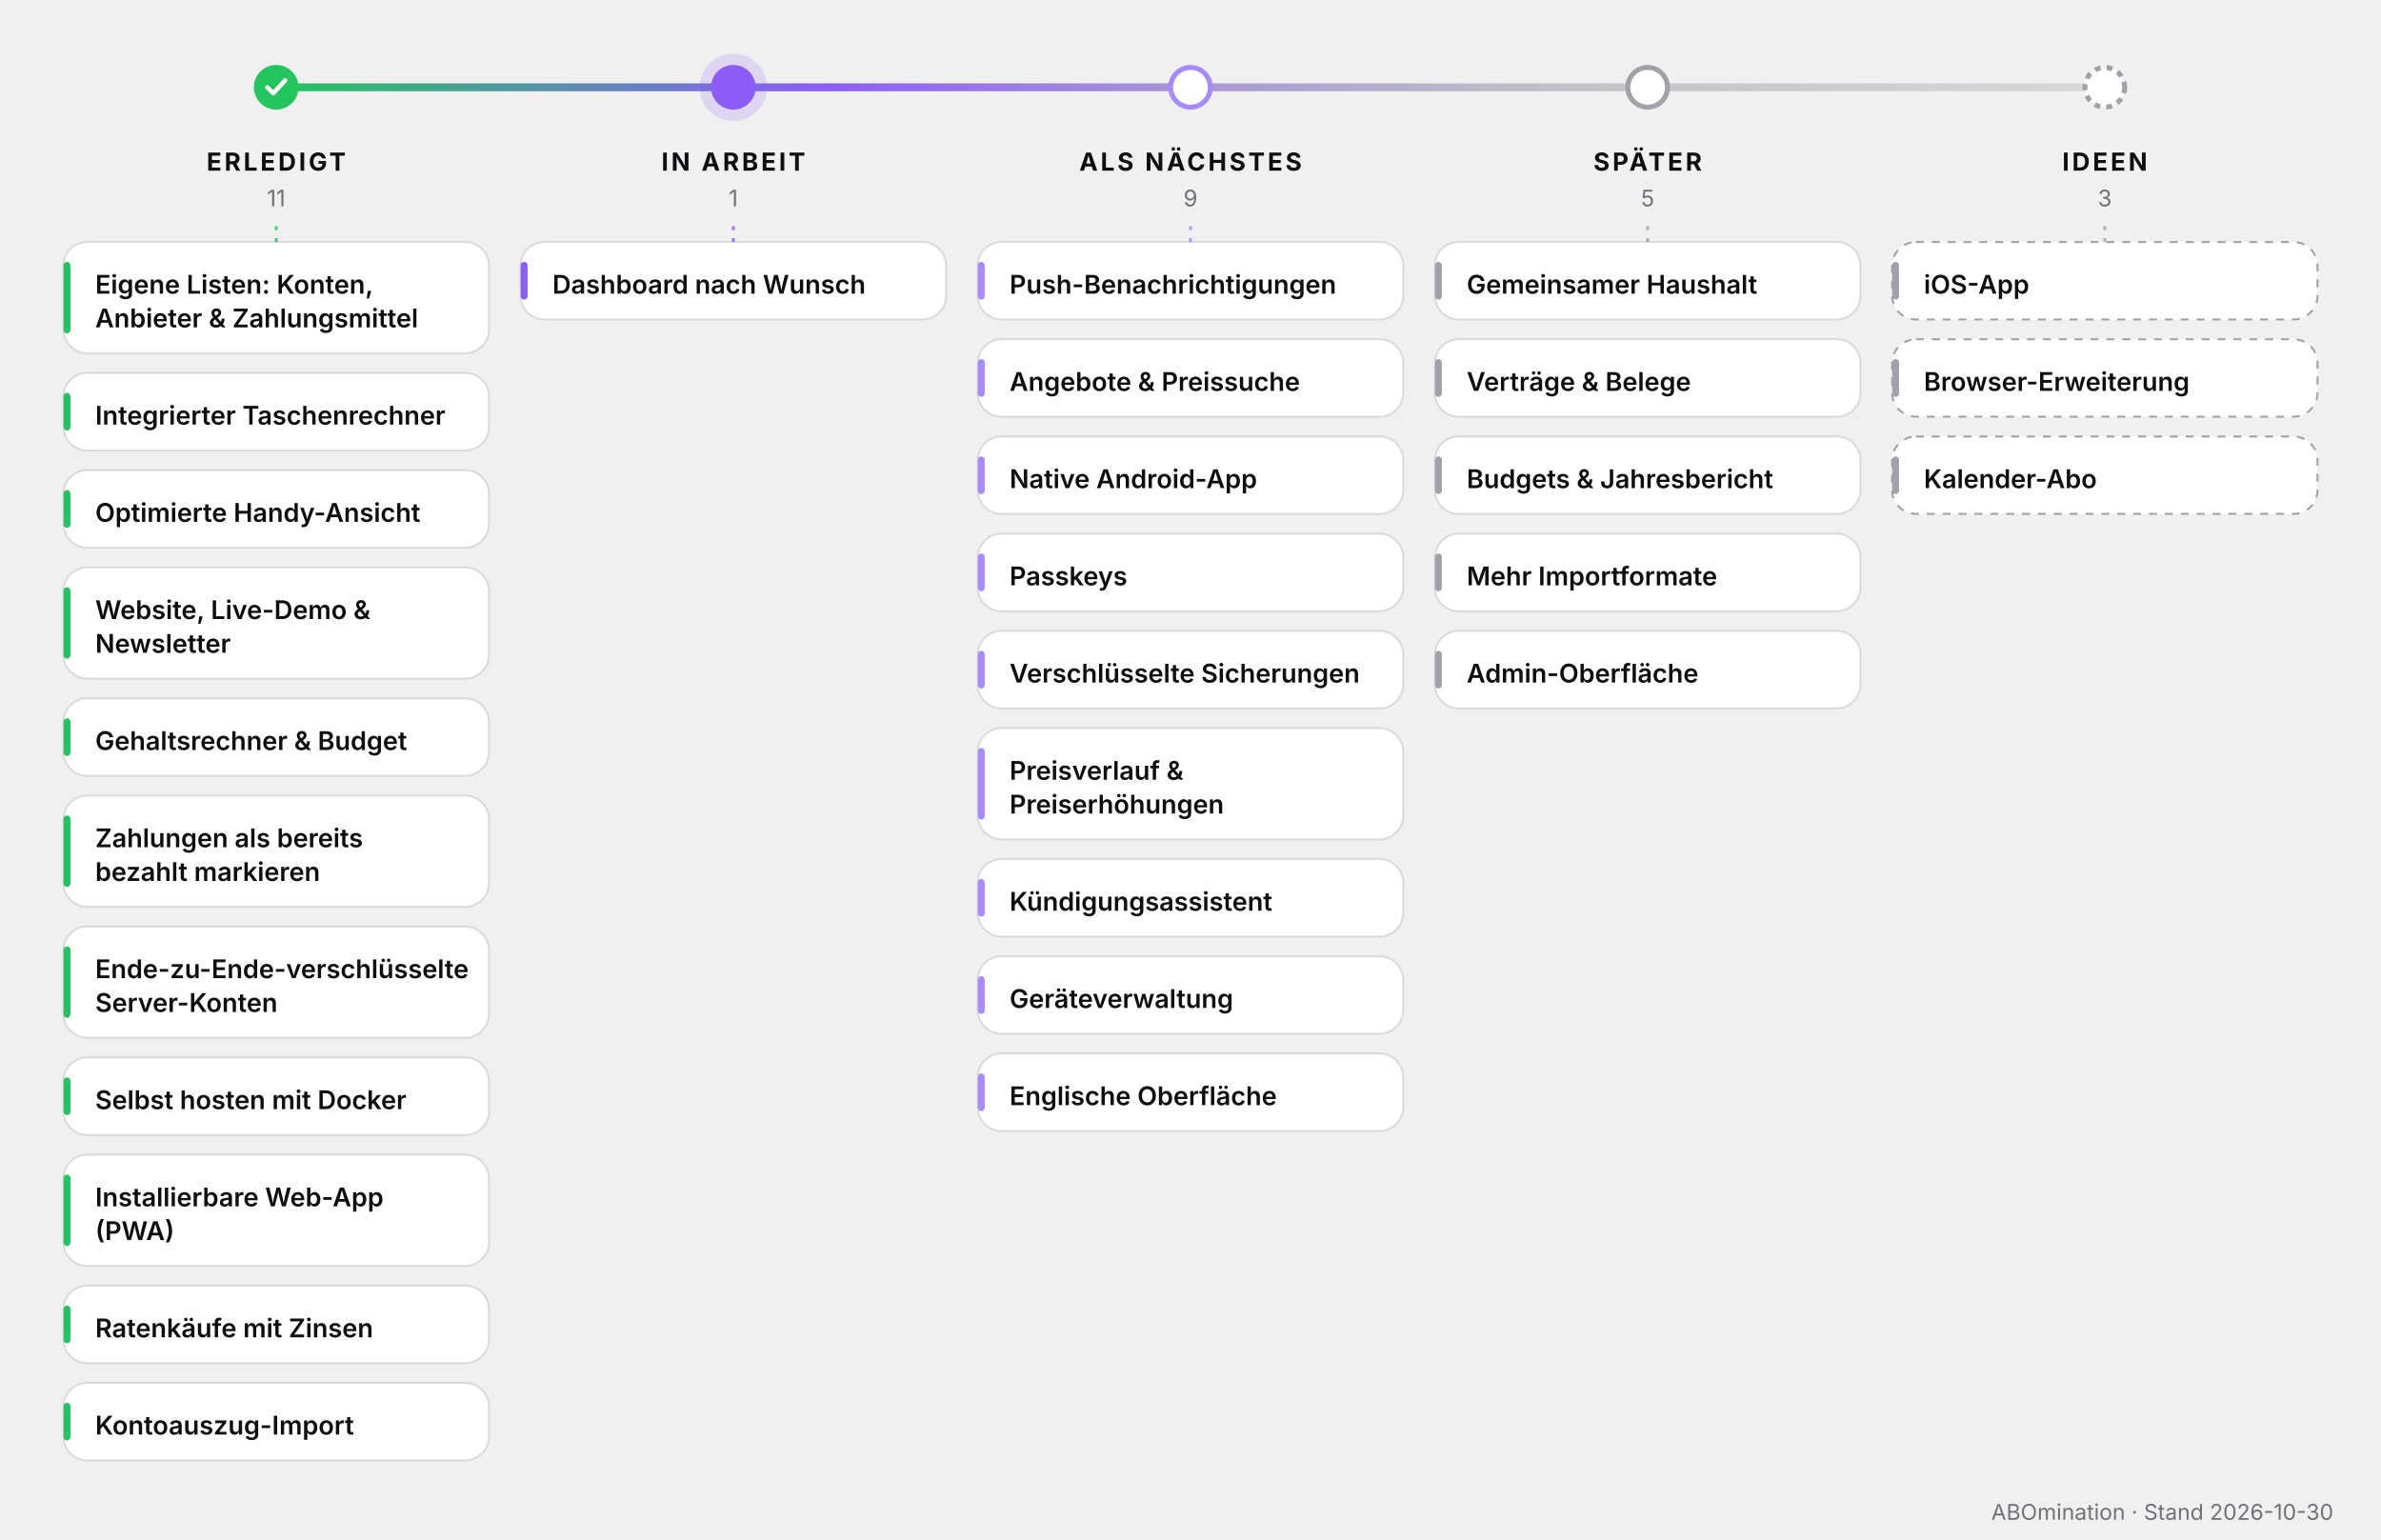
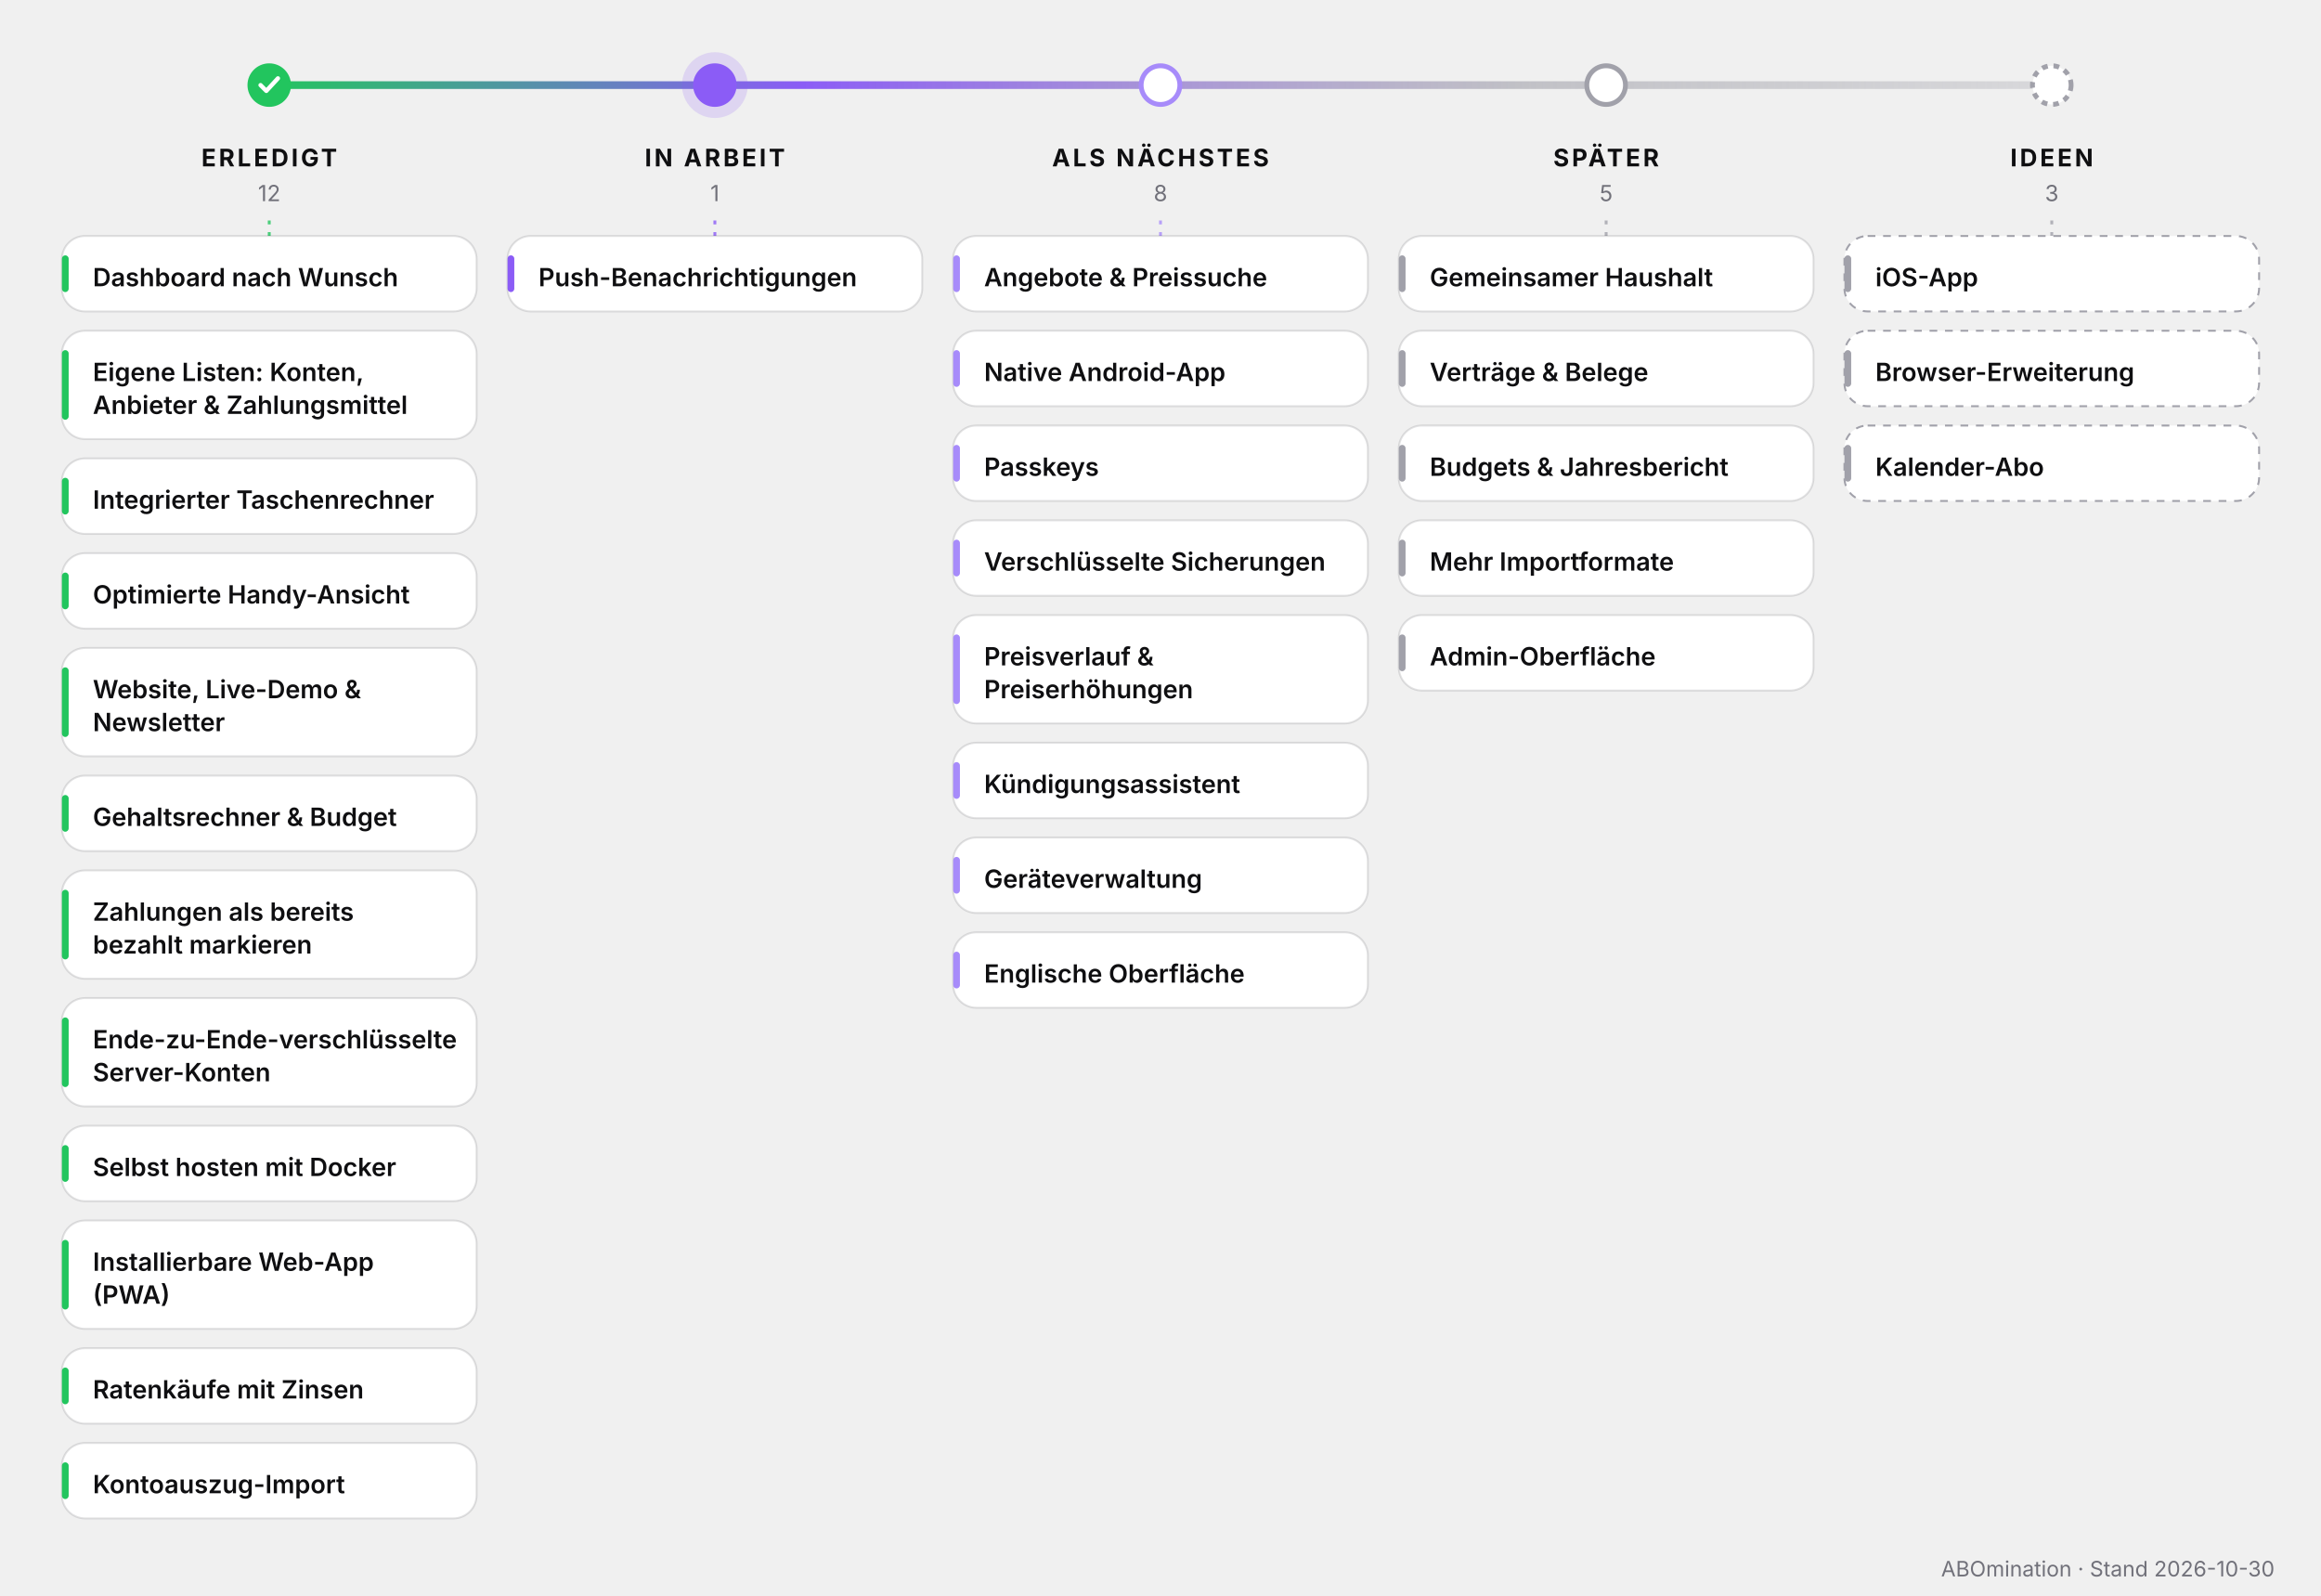
- <svg xmlns="http://www.w3.org/2000/svg" width="1200" height="776" viewBox="0 0 1200 776" role="img" aria-label="Roadmap-Übersicht">
+ <svg xmlns="http://www.w3.org/2000/svg" width="1200" height="825" viewBox="0 0 1200 825" role="img" aria-label="Roadmap-Übersicht">
  <defs>
    <linearGradient id="track" x1="0" x2="1">
      <stop offset="0" stop-color="#22c55e" />
      <stop offset="0.3" stop-color="#8b5cf6" />
      <stop offset="0.7" stop-color="#a1a1aa" stop-opacity="0.6" />
      <stop offset="1" stop-color="#a1a1aa" stop-opacity="0.3" />
    </linearGradient>
  </defs>
  <rect x="139.2" y="42" width="921.6" height="4" rx="2" fill="url(#track)" />
  <circle cx="139.2" cy="44" r="10" fill="#22c55e" stroke="#22c55e" stroke-width="2.5" />
  <path d="M134.7 44 l3 3 l6 -6.5" fill="none" stroke="#fff" stroke-width="2.2" stroke-linecap="round" stroke-linejoin="round" />
  <text x="139.2" y="86" text-anchor="middle" font-family="Inter, 'Segoe UI', system-ui, -apple-system, Helvetica, Arial, sans-serif" font-size="12.5" font-weight="700" letter-spacing="1.4" fill="#0f0f11">ERLEDIGT</text>
-   <text x="139.2" y="104" text-anchor="middle" font-family="Inter, 'Segoe UI', system-ui, -apple-system, Helvetica, Arial, sans-serif" font-size="11.5" fill="#71717a">11</text>
+   <text x="139.2" y="104" text-anchor="middle" font-family="Inter, 'Segoe UI', system-ui, -apple-system, Helvetica, Arial, sans-serif" font-size="11.5" fill="#71717a">12</text>
  <line x1="139.2" y1="114" x2="139.2" y2="122" stroke="#22c55e" stroke-width="1.5" stroke-dasharray="2 4" stroke-opacity="0.8" />
  <g>
-     <rect x="32" y="122" width="214.4" height="56" rx="12" fill="#ffffff" stroke="rgba(15,15,17,0.12)" />
-     <rect x="32" y="132" width="3.5" height="36" rx="1.75" fill="#22c55e" />
-     <text x="48" y="148" font-family="Inter, 'Segoe UI', system-ui, -apple-system, Helvetica, Arial, sans-serif" font-size="13" font-weight="600" fill="#0f0f11">Eigene Listen: Konten,</text>
-     <text x="48" y="165" font-family="Inter, 'Segoe UI', system-ui, -apple-system, Helvetica, Arial, sans-serif" font-size="13" font-weight="600" fill="#0f0f11">Anbieter &amp; Zahlungsmittel</text>
+     <rect x="32" y="122" width="214.4" height="39" rx="12" fill="#ffffff" stroke="rgba(15,15,17,0.12)" />
+     <rect x="32" y="132" width="3.5" height="19" rx="1.75" fill="#22c55e" />
+     <text x="48" y="148" font-family="Inter, 'Segoe UI', system-ui, -apple-system, Helvetica, Arial, sans-serif" font-size="13" font-weight="600" fill="#0f0f11">Dashboard nach Wunsch</text>
  </g>
  <g>
-     <rect x="32" y="188" width="214.4" height="39" rx="12" fill="#ffffff" stroke="rgba(15,15,17,0.12)" />
-     <rect x="32" y="198" width="3.5" height="19" rx="1.75" fill="#22c55e" />
-     <text x="48" y="214" font-family="Inter, 'Segoe UI', system-ui, -apple-system, Helvetica, Arial, sans-serif" font-size="13" font-weight="600" fill="#0f0f11">Integrierter Taschenrechner</text>
+     <rect x="32" y="171" width="214.4" height="56" rx="12" fill="#ffffff" stroke="rgba(15,15,17,0.12)" />
+     <rect x="32" y="181" width="3.5" height="36" rx="1.75" fill="#22c55e" />
+     <text x="48" y="197" font-family="Inter, 'Segoe UI', system-ui, -apple-system, Helvetica, Arial, sans-serif" font-size="13" font-weight="600" fill="#0f0f11">Eigene Listen: Konten,</text>
+     <text x="48" y="214" font-family="Inter, 'Segoe UI', system-ui, -apple-system, Helvetica, Arial, sans-serif" font-size="13" font-weight="600" fill="#0f0f11">Anbieter &amp; Zahlungsmittel</text>
  </g>
  <g>
    <rect x="32" y="237" width="214.4" height="39" rx="12" fill="#ffffff" stroke="rgba(15,15,17,0.12)" />
    <rect x="32" y="247" width="3.5" height="19" rx="1.75" fill="#22c55e" />
-     <text x="48" y="263" font-family="Inter, 'Segoe UI', system-ui, -apple-system, Helvetica, Arial, sans-serif" font-size="13" font-weight="600" fill="#0f0f11">Optimierte Handy-Ansicht</text>
+     <text x="48" y="263" font-family="Inter, 'Segoe UI', system-ui, -apple-system, Helvetica, Arial, sans-serif" font-size="13" font-weight="600" fill="#0f0f11">Integrierter Taschenrechner</text>
  </g>
  <g>
-     <rect x="32" y="286" width="214.4" height="56" rx="12" fill="#ffffff" stroke="rgba(15,15,17,0.12)" />
-     <rect x="32" y="296" width="3.5" height="36" rx="1.75" fill="#22c55e" />
-     <text x="48" y="312" font-family="Inter, 'Segoe UI', system-ui, -apple-system, Helvetica, Arial, sans-serif" font-size="13" font-weight="600" fill="#0f0f11">Website, Live-Demo &amp;</text>
-     <text x="48" y="329" font-family="Inter, 'Segoe UI', system-ui, -apple-system, Helvetica, Arial, sans-serif" font-size="13" font-weight="600" fill="#0f0f11">Newsletter</text>
+     <rect x="32" y="286" width="214.4" height="39" rx="12" fill="#ffffff" stroke="rgba(15,15,17,0.12)" />
+     <rect x="32" y="296" width="3.5" height="19" rx="1.75" fill="#22c55e" />
+     <text x="48" y="312" font-family="Inter, 'Segoe UI', system-ui, -apple-system, Helvetica, Arial, sans-serif" font-size="13" font-weight="600" fill="#0f0f11">Optimierte Handy-Ansicht</text>
  </g>
  <g>
-     <rect x="32" y="352" width="214.4" height="39" rx="12" fill="#ffffff" stroke="rgba(15,15,17,0.12)" />
-     <rect x="32" y="362" width="3.5" height="19" rx="1.75" fill="#22c55e" />
-     <text x="48" y="378" font-family="Inter, 'Segoe UI', system-ui, -apple-system, Helvetica, Arial, sans-serif" font-size="13" font-weight="600" fill="#0f0f11">Gehaltsrechner &amp; Budget</text>
+     <rect x="32" y="335" width="214.4" height="56" rx="12" fill="#ffffff" stroke="rgba(15,15,17,0.12)" />
+     <rect x="32" y="345" width="3.5" height="36" rx="1.75" fill="#22c55e" />
+     <text x="48" y="361" font-family="Inter, 'Segoe UI', system-ui, -apple-system, Helvetica, Arial, sans-serif" font-size="13" font-weight="600" fill="#0f0f11">Website, Live-Demo &amp;</text>
+     <text x="48" y="378" font-family="Inter, 'Segoe UI', system-ui, -apple-system, Helvetica, Arial, sans-serif" font-size="13" font-weight="600" fill="#0f0f11">Newsletter</text>
  </g>
  <g>
-     <rect x="32" y="401" width="214.4" height="56" rx="12" fill="#ffffff" stroke="rgba(15,15,17,0.12)" />
-     <rect x="32" y="411" width="3.5" height="36" rx="1.75" fill="#22c55e" />
-     <text x="48" y="427" font-family="Inter, 'Segoe UI', system-ui, -apple-system, Helvetica, Arial, sans-serif" font-size="13" font-weight="600" fill="#0f0f11">Zahlungen als bereits</text>
-     <text x="48" y="444" font-family="Inter, 'Segoe UI', system-ui, -apple-system, Helvetica, Arial, sans-serif" font-size="13" font-weight="600" fill="#0f0f11">bezahlt markieren</text>
+     <rect x="32" y="401" width="214.4" height="39" rx="12" fill="#ffffff" stroke="rgba(15,15,17,0.12)" />
+     <rect x="32" y="411" width="3.5" height="19" rx="1.75" fill="#22c55e" />
+     <text x="48" y="427" font-family="Inter, 'Segoe UI', system-ui, -apple-system, Helvetica, Arial, sans-serif" font-size="13" font-weight="600" fill="#0f0f11">Gehaltsrechner &amp; Budget</text>
  </g>
  <g>
-     <rect x="32" y="467" width="214.4" height="56" rx="12" fill="#ffffff" stroke="rgba(15,15,17,0.12)" />
-     <rect x="32" y="477" width="3.5" height="36" rx="1.75" fill="#22c55e" />
-     <text x="48" y="493" font-family="Inter, 'Segoe UI', system-ui, -apple-system, Helvetica, Arial, sans-serif" font-size="13" font-weight="600" fill="#0f0f11">Ende-zu-Ende-verschlüsselte</text>
-     <text x="48" y="510" font-family="Inter, 'Segoe UI', system-ui, -apple-system, Helvetica, Arial, sans-serif" font-size="13" font-weight="600" fill="#0f0f11">Server-Konten</text>
+     <rect x="32" y="450" width="214.4" height="56" rx="12" fill="#ffffff" stroke="rgba(15,15,17,0.12)" />
+     <rect x="32" y="460" width="3.5" height="36" rx="1.75" fill="#22c55e" />
+     <text x="48" y="476" font-family="Inter, 'Segoe UI', system-ui, -apple-system, Helvetica, Arial, sans-serif" font-size="13" font-weight="600" fill="#0f0f11">Zahlungen als bereits</text>
+     <text x="48" y="493" font-family="Inter, 'Segoe UI', system-ui, -apple-system, Helvetica, Arial, sans-serif" font-size="13" font-weight="600" fill="#0f0f11">bezahlt markieren</text>
  </g>
  <g>
-     <rect x="32" y="533" width="214.4" height="39" rx="12" fill="#ffffff" stroke="rgba(15,15,17,0.12)" />
-     <rect x="32" y="543" width="3.5" height="19" rx="1.75" fill="#22c55e" />
-     <text x="48" y="559" font-family="Inter, 'Segoe UI', system-ui, -apple-system, Helvetica, Arial, sans-serif" font-size="13" font-weight="600" fill="#0f0f11">Selbst hosten mit Docker</text>
+     <rect x="32" y="516" width="214.4" height="56" rx="12" fill="#ffffff" stroke="rgba(15,15,17,0.12)" />
+     <rect x="32" y="526" width="3.5" height="36" rx="1.75" fill="#22c55e" />
+     <text x="48" y="542" font-family="Inter, 'Segoe UI', system-ui, -apple-system, Helvetica, Arial, sans-serif" font-size="13" font-weight="600" fill="#0f0f11">Ende-zu-Ende-verschlüsselte</text>
+     <text x="48" y="559" font-family="Inter, 'Segoe UI', system-ui, -apple-system, Helvetica, Arial, sans-serif" font-size="13" font-weight="600" fill="#0f0f11">Server-Konten</text>
  </g>
  <g>
-     <rect x="32" y="582" width="214.4" height="56" rx="12" fill="#ffffff" stroke="rgba(15,15,17,0.12)" />
-     <rect x="32" y="592" width="3.5" height="36" rx="1.75" fill="#22c55e" />
-     <text x="48" y="608" font-family="Inter, 'Segoe UI', system-ui, -apple-system, Helvetica, Arial, sans-serif" font-size="13" font-weight="600" fill="#0f0f11">Installierbare Web-App</text>
-     <text x="48" y="625" font-family="Inter, 'Segoe UI', system-ui, -apple-system, Helvetica, Arial, sans-serif" font-size="13" font-weight="600" fill="#0f0f11">(PWA)</text>
+     <rect x="32" y="582" width="214.4" height="39" rx="12" fill="#ffffff" stroke="rgba(15,15,17,0.12)" />
+     <rect x="32" y="592" width="3.5" height="19" rx="1.75" fill="#22c55e" />
+     <text x="48" y="608" font-family="Inter, 'Segoe UI', system-ui, -apple-system, Helvetica, Arial, sans-serif" font-size="13" font-weight="600" fill="#0f0f11">Selbst hosten mit Docker</text>
  </g>
  <g>
-     <rect x="32" y="648" width="214.4" height="39" rx="12" fill="#ffffff" stroke="rgba(15,15,17,0.12)" />
-     <rect x="32" y="658" width="3.5" height="19" rx="1.75" fill="#22c55e" />
-     <text x="48" y="674" font-family="Inter, 'Segoe UI', system-ui, -apple-system, Helvetica, Arial, sans-serif" font-size="13" font-weight="600" fill="#0f0f11">Ratenkäufe mit Zinsen</text>
+     <rect x="32" y="631" width="214.4" height="56" rx="12" fill="#ffffff" stroke="rgba(15,15,17,0.12)" />
+     <rect x="32" y="641" width="3.5" height="36" rx="1.75" fill="#22c55e" />
+     <text x="48" y="657" font-family="Inter, 'Segoe UI', system-ui, -apple-system, Helvetica, Arial, sans-serif" font-size="13" font-weight="600" fill="#0f0f11">Installierbare Web-App</text>
+     <text x="48" y="674" font-family="Inter, 'Segoe UI', system-ui, -apple-system, Helvetica, Arial, sans-serif" font-size="13" font-weight="600" fill="#0f0f11">(PWA)</text>
  </g>
  <g>
    <rect x="32" y="697" width="214.4" height="39" rx="12" fill="#ffffff" stroke="rgba(15,15,17,0.12)" />
    <rect x="32" y="707" width="3.5" height="19" rx="1.75" fill="#22c55e" />
-     <text x="48" y="723" font-family="Inter, 'Segoe UI', system-ui, -apple-system, Helvetica, Arial, sans-serif" font-size="13" font-weight="600" fill="#0f0f11">Kontoauszug-Import</text>
+     <text x="48" y="723" font-family="Inter, 'Segoe UI', system-ui, -apple-system, Helvetica, Arial, sans-serif" font-size="13" font-weight="600" fill="#0f0f11">Ratenkäufe mit Zinsen</text>
+   </g>
+   <g>
+     <rect x="32" y="746" width="214.4" height="39" rx="12" fill="#ffffff" stroke="rgba(15,15,17,0.12)" />
+     <rect x="32" y="756" width="3.5" height="19" rx="1.75" fill="#22c55e" />
+     <text x="48" y="772" font-family="Inter, 'Segoe UI', system-ui, -apple-system, Helvetica, Arial, sans-serif" font-size="13" font-weight="600" fill="#0f0f11">Kontoauszug-Import</text>
  </g>
  <circle cx="369.6" cy="44" r="17" fill="#8b5cf6" fill-opacity="0.18" />
  <circle cx="369.6" cy="44" r="10" fill="#8b5cf6" stroke="#8b5cf6" stroke-width="2.5" />
  <text x="369.6" y="86" text-anchor="middle" font-family="Inter, 'Segoe UI', system-ui, -apple-system, Helvetica, Arial, sans-serif" font-size="12.5" font-weight="700" letter-spacing="1.4" fill="#0f0f11">IN ARBEIT</text>
  <text x="369.6" y="104" text-anchor="middle" font-family="Inter, 'Segoe UI', system-ui, -apple-system, Helvetica, Arial, sans-serif" font-size="11.5" fill="#71717a">1</text>
  <line x1="369.6" y1="114" x2="369.6" y2="122" stroke="#8b5cf6" stroke-width="1.5" stroke-dasharray="2 4" stroke-opacity="0.8" />
  <g>
    <rect x="262.4" y="122" width="214.4" height="39" rx="12" fill="#ffffff" stroke="rgba(15,15,17,0.12)" />
    <rect x="262.4" y="132" width="3.5" height="19" rx="1.75" fill="#8b5cf6" />
-     <text x="278.4" y="148" font-family="Inter, 'Segoe UI', system-ui, -apple-system, Helvetica, Arial, sans-serif" font-size="13" font-weight="600" fill="#0f0f11">Dashboard nach Wunsch</text>
+     <text x="278.4" y="148" font-family="Inter, 'Segoe UI', system-ui, -apple-system, Helvetica, Arial, sans-serif" font-size="13" font-weight="600" fill="#0f0f11">Push-Benachrichtigungen</text>
  </g>
  <circle cx="600" cy="44" r="10" fill="#ffffff" stroke="#a78bfa" stroke-width="2.5" />
  <text x="600" y="86" text-anchor="middle" font-family="Inter, 'Segoe UI', system-ui, -apple-system, Helvetica, Arial, sans-serif" font-size="12.5" font-weight="700" letter-spacing="1.4" fill="#0f0f11">ALS NÄCHSTES</text>
-   <text x="600" y="104" text-anchor="middle" font-family="Inter, 'Segoe UI', system-ui, -apple-system, Helvetica, Arial, sans-serif" font-size="11.5" fill="#71717a">9</text>
+   <text x="600" y="104" text-anchor="middle" font-family="Inter, 'Segoe UI', system-ui, -apple-system, Helvetica, Arial, sans-serif" font-size="11.5" fill="#71717a">8</text>
  <line x1="600" y1="114" x2="600" y2="122" stroke="#a78bfa" stroke-width="1.5" stroke-dasharray="2 4" stroke-opacity="0.8" />
  <g>
    <rect x="492.8" y="122" width="214.4" height="39" rx="12" fill="#ffffff" stroke="rgba(15,15,17,0.12)" />
    <rect x="492.8" y="132" width="3.5" height="19" rx="1.75" fill="#a78bfa" />
-     <text x="508.8" y="148" font-family="Inter, 'Segoe UI', system-ui, -apple-system, Helvetica, Arial, sans-serif" font-size="13" font-weight="600" fill="#0f0f11">Push-Benachrichtigungen</text>
+     <text x="508.8" y="148" font-family="Inter, 'Segoe UI', system-ui, -apple-system, Helvetica, Arial, sans-serif" font-size="13" font-weight="600" fill="#0f0f11">Angebote &amp; Preissuche</text>
  </g>
  <g>
    <rect x="492.8" y="171" width="214.4" height="39" rx="12" fill="#ffffff" stroke="rgba(15,15,17,0.12)" />
    <rect x="492.8" y="181" width="3.5" height="19" rx="1.75" fill="#a78bfa" />
-     <text x="508.8" y="197" font-family="Inter, 'Segoe UI', system-ui, -apple-system, Helvetica, Arial, sans-serif" font-size="13" font-weight="600" fill="#0f0f11">Angebote &amp; Preissuche</text>
+     <text x="508.8" y="197" font-family="Inter, 'Segoe UI', system-ui, -apple-system, Helvetica, Arial, sans-serif" font-size="13" font-weight="600" fill="#0f0f11">Native Android-App</text>
  </g>
  <g>
    <rect x="492.8" y="220" width="214.4" height="39" rx="12" fill="#ffffff" stroke="rgba(15,15,17,0.12)" />
    <rect x="492.8" y="230" width="3.5" height="19" rx="1.75" fill="#a78bfa" />
-     <text x="508.8" y="246" font-family="Inter, 'Segoe UI', system-ui, -apple-system, Helvetica, Arial, sans-serif" font-size="13" font-weight="600" fill="#0f0f11">Native Android-App</text>
+     <text x="508.8" y="246" font-family="Inter, 'Segoe UI', system-ui, -apple-system, Helvetica, Arial, sans-serif" font-size="13" font-weight="600" fill="#0f0f11">Passkeys</text>
  </g>
  <g>
    <rect x="492.8" y="269" width="214.4" height="39" rx="12" fill="#ffffff" stroke="rgba(15,15,17,0.12)" />
    <rect x="492.8" y="279" width="3.5" height="19" rx="1.75" fill="#a78bfa" />
-     <text x="508.8" y="295" font-family="Inter, 'Segoe UI', system-ui, -apple-system, Helvetica, Arial, sans-serif" font-size="13" font-weight="600" fill="#0f0f11">Passkeys</text>
+     <text x="508.8" y="295" font-family="Inter, 'Segoe UI', system-ui, -apple-system, Helvetica, Arial, sans-serif" font-size="13" font-weight="600" fill="#0f0f11">Verschlüsselte Sicherungen</text>
  </g>
  <g>
-     <rect x="492.8" y="318" width="214.4" height="39" rx="12" fill="#ffffff" stroke="rgba(15,15,17,0.12)" />
-     <rect x="492.8" y="328" width="3.5" height="19" rx="1.75" fill="#a78bfa" />
-     <text x="508.8" y="344" font-family="Inter, 'Segoe UI', system-ui, -apple-system, Helvetica, Arial, sans-serif" font-size="13" font-weight="600" fill="#0f0f11">Verschlüsselte Sicherungen</text>
+     <rect x="492.8" y="318" width="214.4" height="56" rx="12" fill="#ffffff" stroke="rgba(15,15,17,0.12)" />
+     <rect x="492.8" y="328" width="3.5" height="36" rx="1.75" fill="#a78bfa" />
+     <text x="508.8" y="344" font-family="Inter, 'Segoe UI', system-ui, -apple-system, Helvetica, Arial, sans-serif" font-size="13" font-weight="600" fill="#0f0f11">Preisverlauf &amp;</text>
+     <text x="508.8" y="361" font-family="Inter, 'Segoe UI', system-ui, -apple-system, Helvetica, Arial, sans-serif" font-size="13" font-weight="600" fill="#0f0f11">Preiserhöhungen</text>
  </g>
  <g>
-     <rect x="492.8" y="367" width="214.4" height="56" rx="12" fill="#ffffff" stroke="rgba(15,15,17,0.12)" />
-     <rect x="492.8" y="377" width="3.5" height="36" rx="1.75" fill="#a78bfa" />
-     <text x="508.8" y="393" font-family="Inter, 'Segoe UI', system-ui, -apple-system, Helvetica, Arial, sans-serif" font-size="13" font-weight="600" fill="#0f0f11">Preisverlauf &amp;</text>
-     <text x="508.8" y="410" font-family="Inter, 'Segoe UI', system-ui, -apple-system, Helvetica, Arial, sans-serif" font-size="13" font-weight="600" fill="#0f0f11">Preiserhöhungen</text>
+     <rect x="492.8" y="384" width="214.4" height="39" rx="12" fill="#ffffff" stroke="rgba(15,15,17,0.12)" />
+     <rect x="492.8" y="394" width="3.5" height="19" rx="1.75" fill="#a78bfa" />
+     <text x="508.8" y="410" font-family="Inter, 'Segoe UI', system-ui, -apple-system, Helvetica, Arial, sans-serif" font-size="13" font-weight="600" fill="#0f0f11">Kündigungsassistent</text>
  </g>
  <g>
    <rect x="492.8" y="433" width="214.4" height="39" rx="12" fill="#ffffff" stroke="rgba(15,15,17,0.12)" />
    <rect x="492.8" y="443" width="3.5" height="19" rx="1.75" fill="#a78bfa" />
-     <text x="508.8" y="459" font-family="Inter, 'Segoe UI', system-ui, -apple-system, Helvetica, Arial, sans-serif" font-size="13" font-weight="600" fill="#0f0f11">Kündigungsassistent</text>
+     <text x="508.8" y="459" font-family="Inter, 'Segoe UI', system-ui, -apple-system, Helvetica, Arial, sans-serif" font-size="13" font-weight="600" fill="#0f0f11">Geräteverwaltung</text>
  </g>
  <g>
    <rect x="492.8" y="482" width="214.4" height="39" rx="12" fill="#ffffff" stroke="rgba(15,15,17,0.12)" />
    <rect x="492.8" y="492" width="3.5" height="19" rx="1.75" fill="#a78bfa" />
-     <text x="508.8" y="508" font-family="Inter, 'Segoe UI', system-ui, -apple-system, Helvetica, Arial, sans-serif" font-size="13" font-weight="600" fill="#0f0f11">Geräteverwaltung</text>
-   </g>
-   <g>
-     <rect x="492.8" y="531" width="214.4" height="39" rx="12" fill="#ffffff" stroke="rgba(15,15,17,0.12)" />
-     <rect x="492.8" y="541" width="3.5" height="19" rx="1.75" fill="#a78bfa" />
-     <text x="508.8" y="557" font-family="Inter, 'Segoe UI', system-ui, -apple-system, Helvetica, Arial, sans-serif" font-size="13" font-weight="600" fill="#0f0f11">Englische Oberfläche</text>
+     <text x="508.8" y="508" font-family="Inter, 'Segoe UI', system-ui, -apple-system, Helvetica, Arial, sans-serif" font-size="13" font-weight="600" fill="#0f0f11">Englische Oberfläche</text>
  </g>
  <circle cx="830.4" cy="44" r="10" fill="#ffffff" stroke="#a1a1aa" stroke-width="2.5" />
  <text x="830.4" y="86" text-anchor="middle" font-family="Inter, 'Segoe UI', system-ui, -apple-system, Helvetica, Arial, sans-serif" font-size="12.5" font-weight="700" letter-spacing="1.4" fill="#0f0f11">SPÄTER</text>
  <text x="830.4" y="104" text-anchor="middle" font-family="Inter, 'Segoe UI', system-ui, -apple-system, Helvetica, Arial, sans-serif" font-size="11.5" fill="#71717a">5</text>
  <line x1="830.4" y1="114" x2="830.4" y2="122" stroke="#a1a1aa" stroke-width="1.5" stroke-dasharray="2 4" stroke-opacity="0.8" />
  <g>
    <rect x="723.2" y="122" width="214.4" height="39" rx="12" fill="#ffffff" stroke="rgba(15,15,17,0.12)" />
    <rect x="723.2" y="132" width="3.5" height="19" rx="1.75" fill="#a1a1aa" />
    <text x="739.2" y="148" font-family="Inter, 'Segoe UI', system-ui, -apple-system, Helvetica, Arial, sans-serif" font-size="13" font-weight="600" fill="#0f0f11">Gemeinsamer Haushalt</text>
  </g>
  <g>
    <rect x="723.2" y="171" width="214.4" height="39" rx="12" fill="#ffffff" stroke="rgba(15,15,17,0.12)" />
    <rect x="723.2" y="181" width="3.5" height="19" rx="1.75" fill="#a1a1aa" />
    <text x="739.2" y="197" font-family="Inter, 'Segoe UI', system-ui, -apple-system, Helvetica, Arial, sans-serif" font-size="13" font-weight="600" fill="#0f0f11">Verträge &amp; Belege</text>
  </g>
  <g>
    <rect x="723.2" y="220" width="214.4" height="39" rx="12" fill="#ffffff" stroke="rgba(15,15,17,0.12)" />
    <rect x="723.2" y="230" width="3.5" height="19" rx="1.75" fill="#a1a1aa" />
    <text x="739.2" y="246" font-family="Inter, 'Segoe UI', system-ui, -apple-system, Helvetica, Arial, sans-serif" font-size="13" font-weight="600" fill="#0f0f11">Budgets &amp; Jahresbericht</text>
  </g>
  <g>
    <rect x="723.2" y="269" width="214.4" height="39" rx="12" fill="#ffffff" stroke="rgba(15,15,17,0.12)" />
    <rect x="723.2" y="279" width="3.5" height="19" rx="1.75" fill="#a1a1aa" />
    <text x="739.2" y="295" font-family="Inter, 'Segoe UI', system-ui, -apple-system, Helvetica, Arial, sans-serif" font-size="13" font-weight="600" fill="#0f0f11">Mehr Importformate</text>
  </g>
  <g>
    <rect x="723.2" y="318" width="214.4" height="39" rx="12" fill="#ffffff" stroke="rgba(15,15,17,0.12)" />
    <rect x="723.2" y="328" width="3.5" height="19" rx="1.75" fill="#a1a1aa" />
    <text x="739.2" y="344" font-family="Inter, 'Segoe UI', system-ui, -apple-system, Helvetica, Arial, sans-serif" font-size="13" font-weight="600" fill="#0f0f11">Admin-Oberfläche</text>
  </g>
  <circle cx="1060.8" cy="44" r="10" fill="#ffffff" stroke="#a1a1aa" stroke-width="2.5" stroke-dasharray="3 3" />
  <text x="1060.8" y="86" text-anchor="middle" font-family="Inter, 'Segoe UI', system-ui, -apple-system, Helvetica, Arial, sans-serif" font-size="12.5" font-weight="700" letter-spacing="1.4" fill="#0f0f11">IDEEN</text>
  <text x="1060.8" y="104" text-anchor="middle" font-family="Inter, 'Segoe UI', system-ui, -apple-system, Helvetica, Arial, sans-serif" font-size="11.5" fill="#71717a">3</text>
  <line x1="1060.8" y1="114" x2="1060.8" y2="122" stroke="#a1a1aa" stroke-width="1.5" stroke-dasharray="2 4" stroke-opacity="0.8" />
  <g>
    <rect x="953.6" y="122" width="214.4" height="39" rx="12" fill="#ffffff" stroke="#a1a1aa" stroke-dasharray="4 4" />
    <rect x="953.6" y="132" width="3.5" height="19" rx="1.75" fill="#a1a1aa" />
    <text x="969.6" y="148" font-family="Inter, 'Segoe UI', system-ui, -apple-system, Helvetica, Arial, sans-serif" font-size="13" font-weight="600" fill="#0f0f11">iOS-App</text>
  </g>
  <g>
    <rect x="953.6" y="171" width="214.4" height="39" rx="12" fill="#ffffff" stroke="#a1a1aa" stroke-dasharray="4 4" />
    <rect x="953.6" y="181" width="3.5" height="19" rx="1.75" fill="#a1a1aa" />
    <text x="969.6" y="197" font-family="Inter, 'Segoe UI', system-ui, -apple-system, Helvetica, Arial, sans-serif" font-size="13" font-weight="600" fill="#0f0f11">Browser-Erweiterung</text>
  </g>
  <g>
    <rect x="953.6" y="220" width="214.4" height="39" rx="12" fill="#ffffff" stroke="#a1a1aa" stroke-dasharray="4 4" />
    <rect x="953.6" y="230" width="3.5" height="19" rx="1.75" fill="#a1a1aa" />
    <text x="969.6" y="246" font-family="Inter, 'Segoe UI', system-ui, -apple-system, Helvetica, Arial, sans-serif" font-size="13" font-weight="600" fill="#0f0f11">Kalender-Abo</text>
  </g>
-   <text x="1176" y="766" text-anchor="end" font-family="Inter, 'Segoe UI', system-ui, -apple-system, Helvetica, Arial, sans-serif" font-size="11" fill="#71717a">ABOmination · Stand 2026-10-30</text>
+   <text x="1176" y="815" text-anchor="end" font-family="Inter, 'Segoe UI', system-ui, -apple-system, Helvetica, Arial, sans-serif" font-size="11" fill="#71717a">ABOmination · Stand 2026-10-30</text>
</svg>
